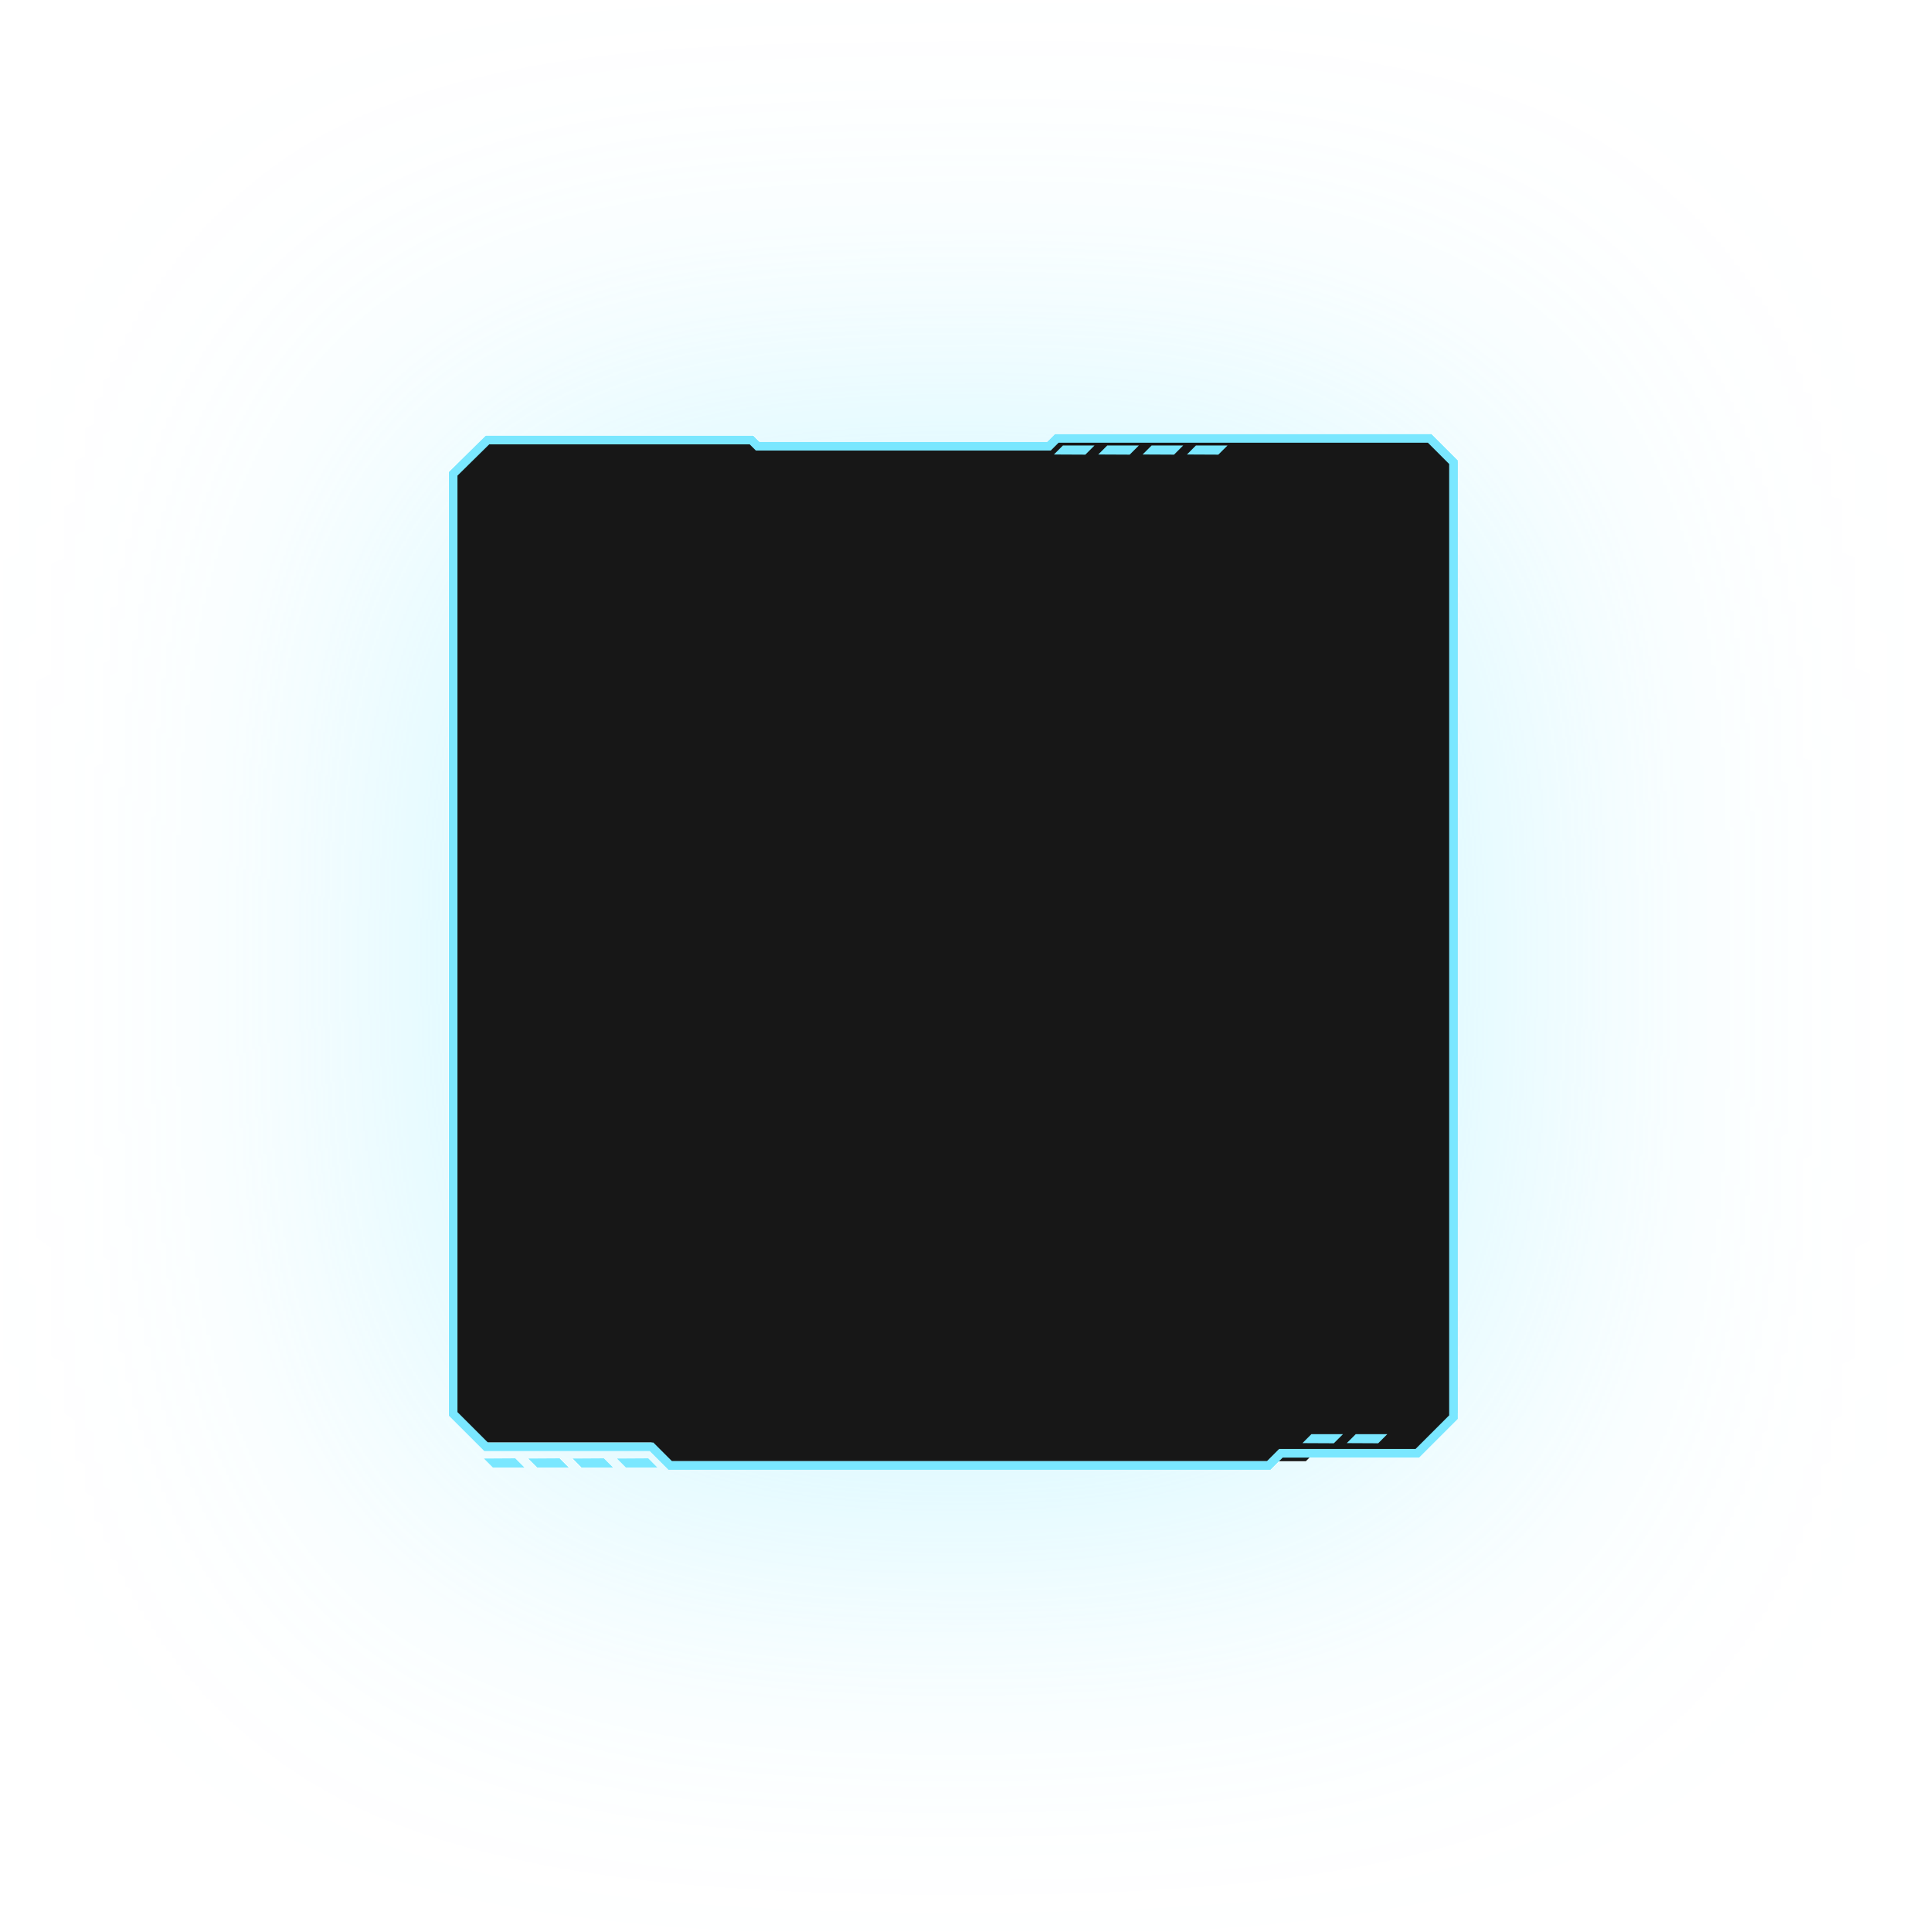
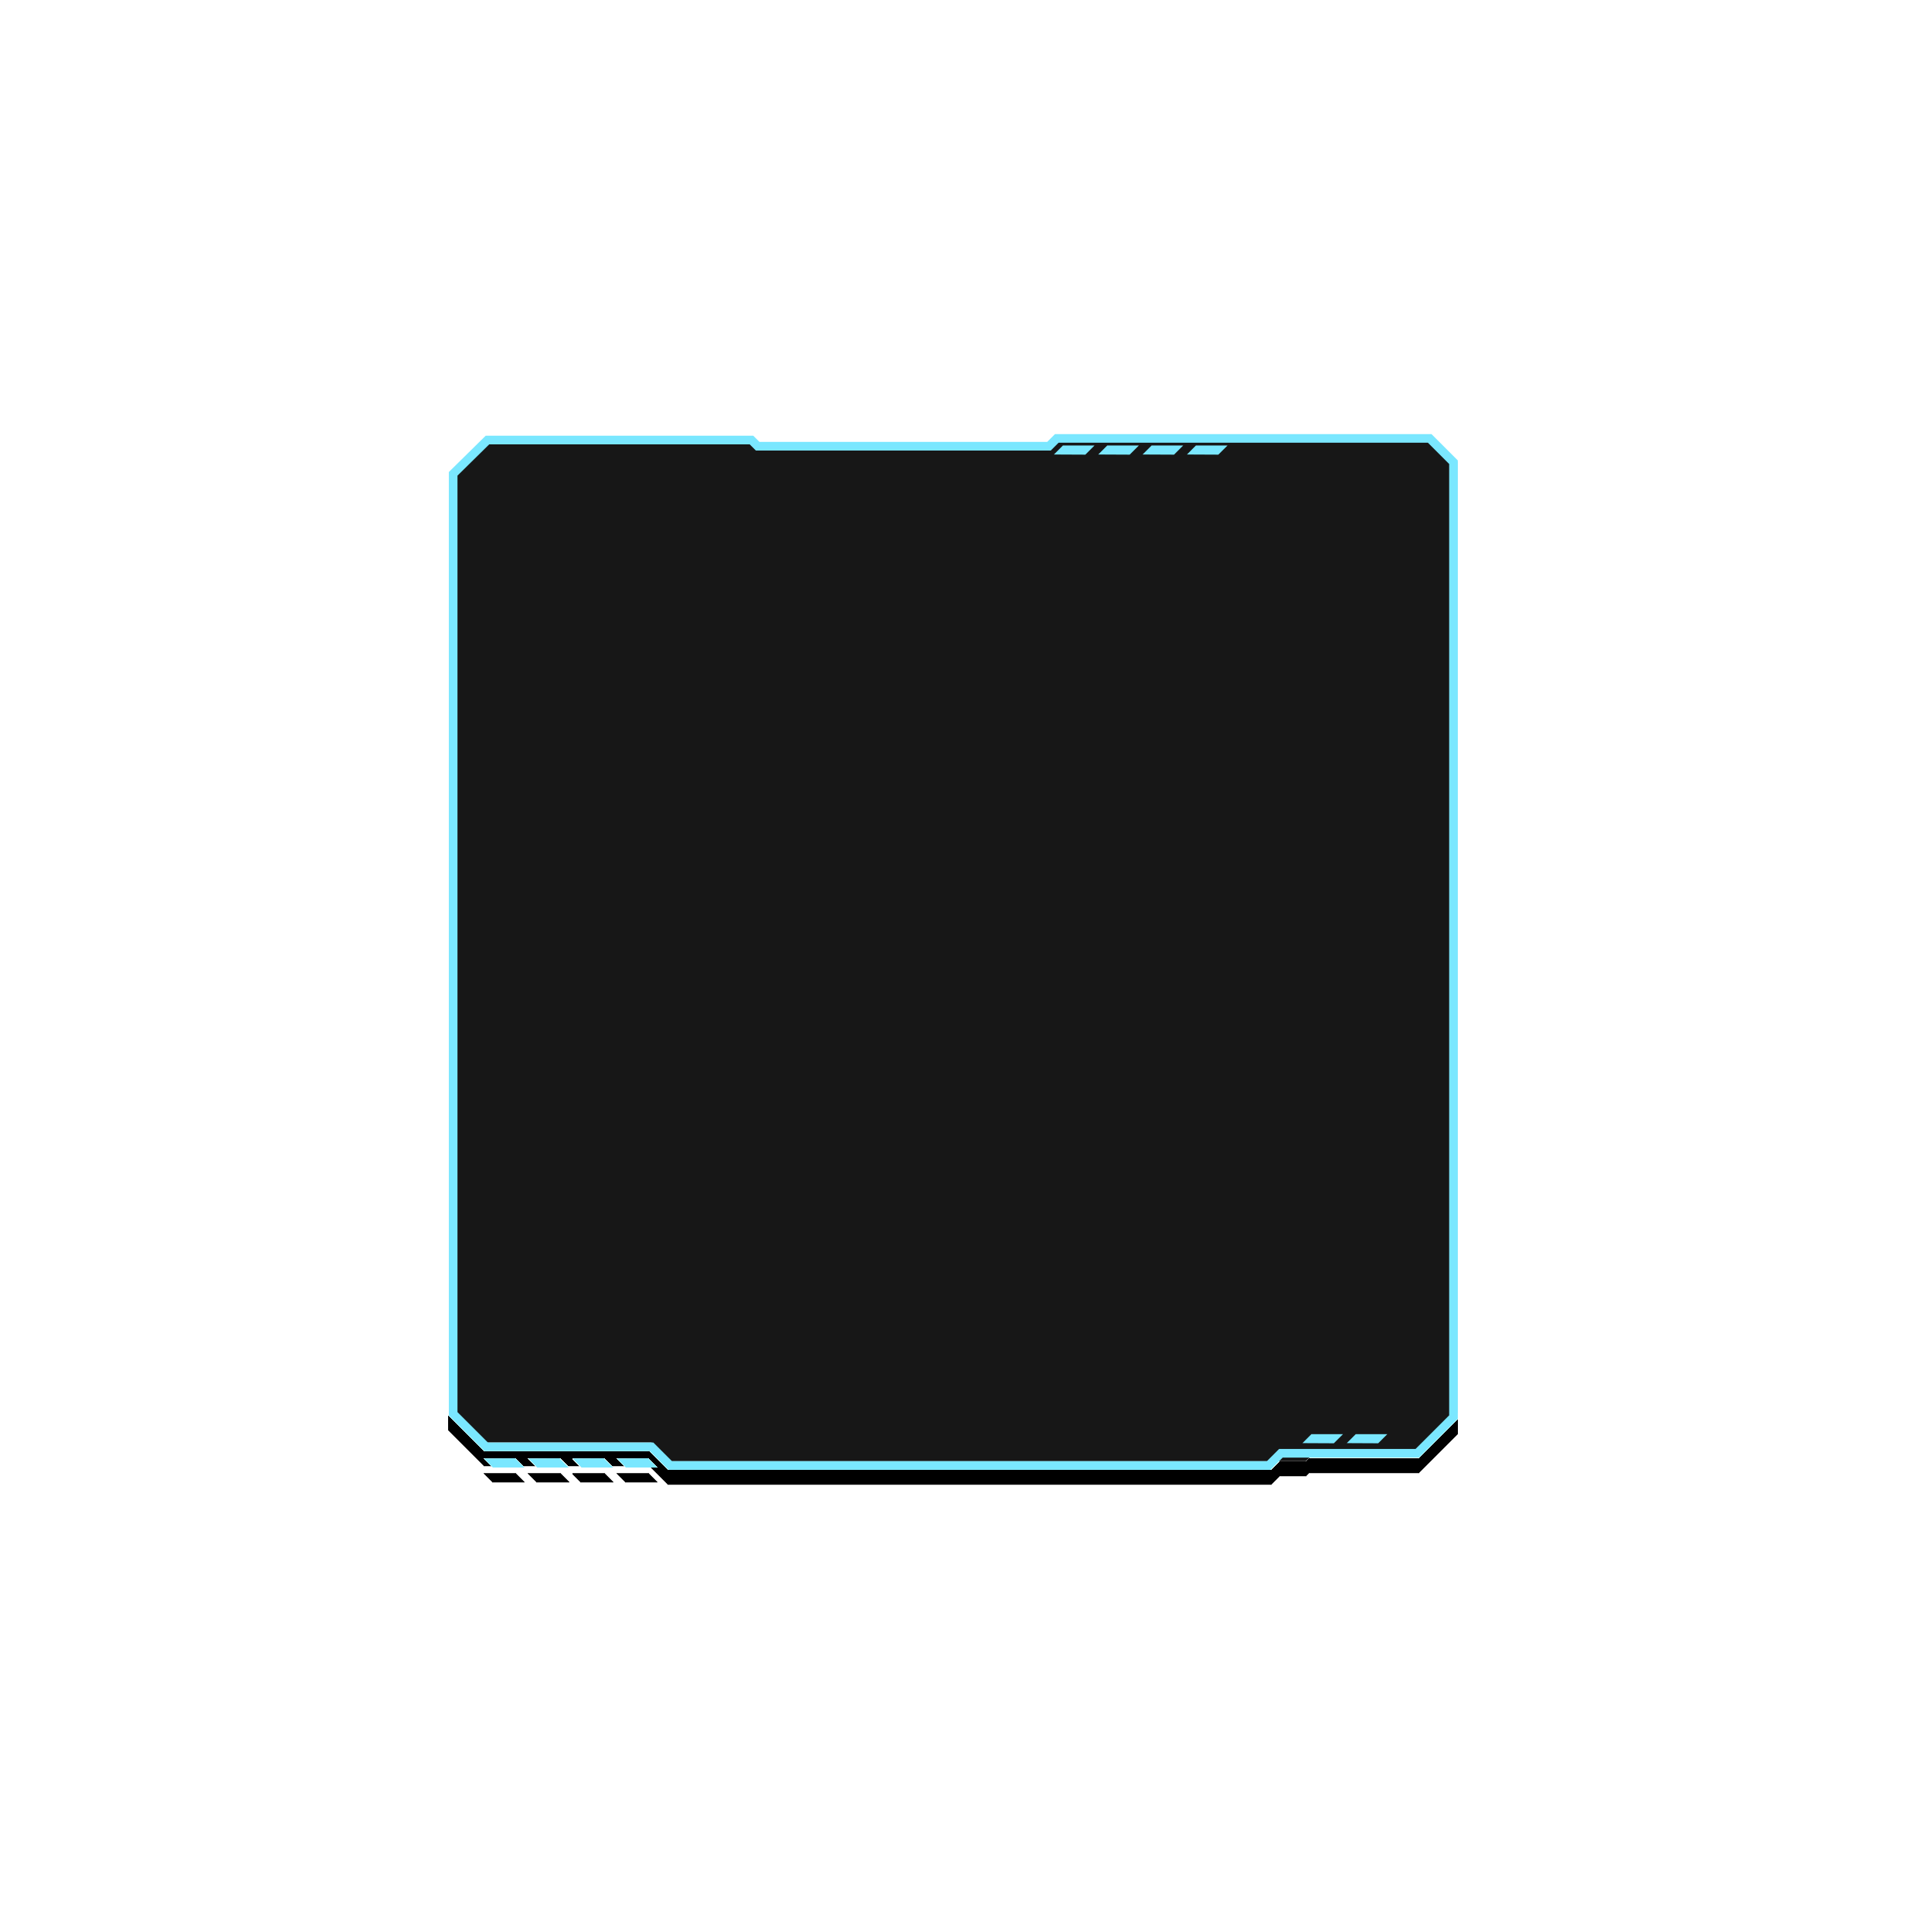
<svg xmlns="http://www.w3.org/2000/svg" width="513" height="520" viewBox="0 0 513 520" fill="none">
  <g filter="url(#filter0_d_28_1903)">
    <path d="M130.27 392.56L132.68 394.98H141.19L138.72 392.51L130.27 392.56Z" fill="#7AE7FF" />
    <path d="M142.2 392.56L144.62 394.98H153.12L150.66 392.51L142.2 392.56Z" fill="#7AE7FF" />
    <path d="M154.14 392.56L156.55 394.98H165.06L162.59 392.51L154.14 392.56Z" fill="#7AE7FF" />
    <path d="M166.07 392.56L168.49 394.98H176.99L174.53 392.51L166.07 392.56Z" fill="#7AE7FF" />
    <path d="M122 127.53V379.4L130.87 388.26H175.4L180.43 393.29H351.56L354.85 390H382.58L392.31 380.27V124.4L385.91 118H284.51L282.41 120.1H203.98L202.32 118.44H131.23L122 127.53Z" fill="#171717" />
    <path d="M283.74 122.33L286.15 119.91H294.66L292.2 122.37L283.74 122.33Z" fill="#7AE7FF" />
    <path d="M295.67 122.33L298.09 119.91H306.6L304.13 122.37L295.67 122.33Z" fill="#7AE7FF" />
    <path d="M307.61 122.33L310.03 119.91H318.53L316.07 122.37L307.61 122.33Z" fill="#7AE7FF" />
    <path d="M319.55 122.33L321.96 119.91H330.47L328 122.37L319.55 122.33Z" fill="#7AE7FF" />
    <path d="M350.65 388.42L353.06 386H361.57L359.1 388.46L350.65 388.42Z" fill="#7AE7FF" />
    <path d="M362.58 388.42L365 386H373.5L371.04 388.46L362.58 388.42Z" fill="#7AE7FF" />
    <path d="M122 127.53V380.55L130.87 389.41H175.4L180.43 394.44H341.56L344.85 391.15H381.58L391.31 381.42V124.4L384.91 118H284.51L282.41 120.1H203.98L202.32 118.44H131.23L122 127.53Z" stroke="#7AE7FF" stroke-width="2.325" stroke-miterlimit="10" />
  </g>
  <defs>
    <filter id="filter0_d_28_1903" x="0.838" y="0.838" width="511.635" height="518.765" filterUnits="userSpaceOnUse" color-interpolation-filters="sRGB">
      <feFlood flood-opacity="0" result="BackgroundImageFix" />
      <feColorMatrix in="SourceAlpha" type="matrix" values="0 0 0 0 0 0 0 0 0 0 0 0 0 0 0 0 0 0 127 0" result="hardAlpha" />
      <feOffset dy="4" />
-       <feGaussianBlur stdDeviation="60" />
      <feComposite in2="hardAlpha" operator="out" />
-       <feColorMatrix type="matrix" values="0 0 0 0 0.479 0 0 0 0 0.906 0 0 0 0 1 0 0 0 0.4 0" />
      <feBlend mode="normal" in2="BackgroundImageFix" result="effect1_dropShadow_28_1903" />
      <feBlend mode="normal" in="SourceGraphic" in2="effect1_dropShadow_28_1903" result="shape" />
    </filter>
  </defs>
</svg>
